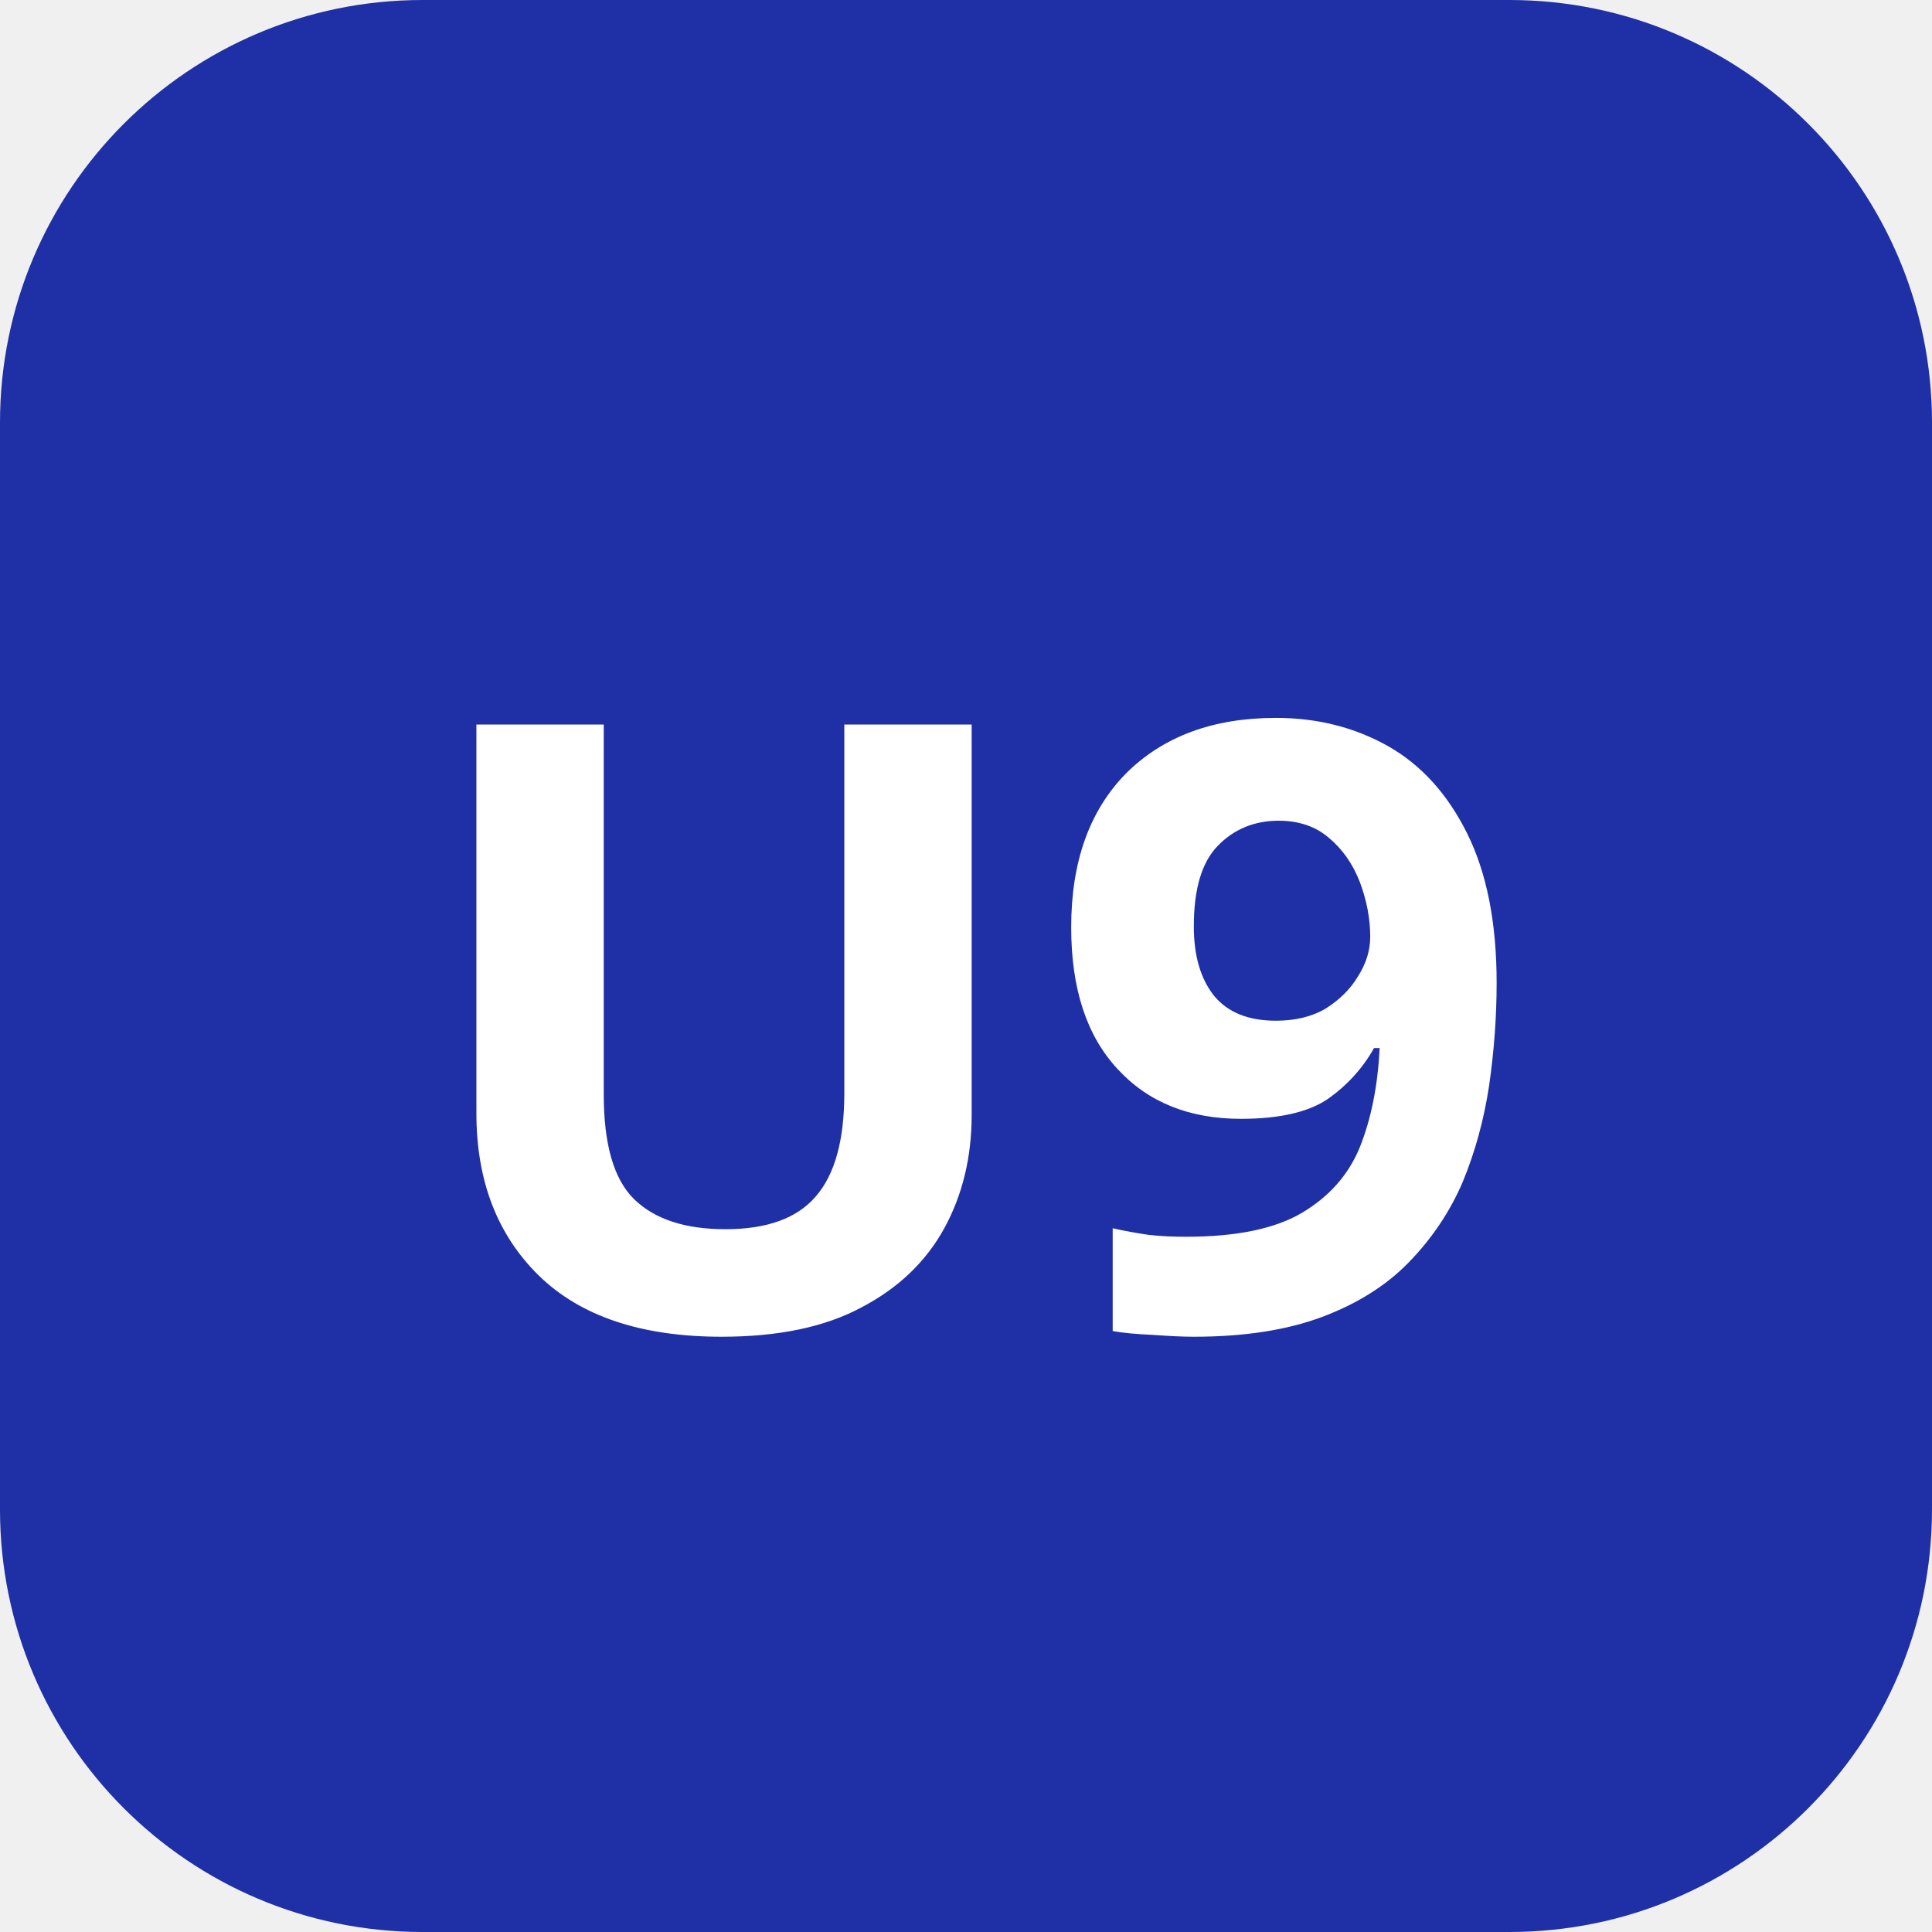
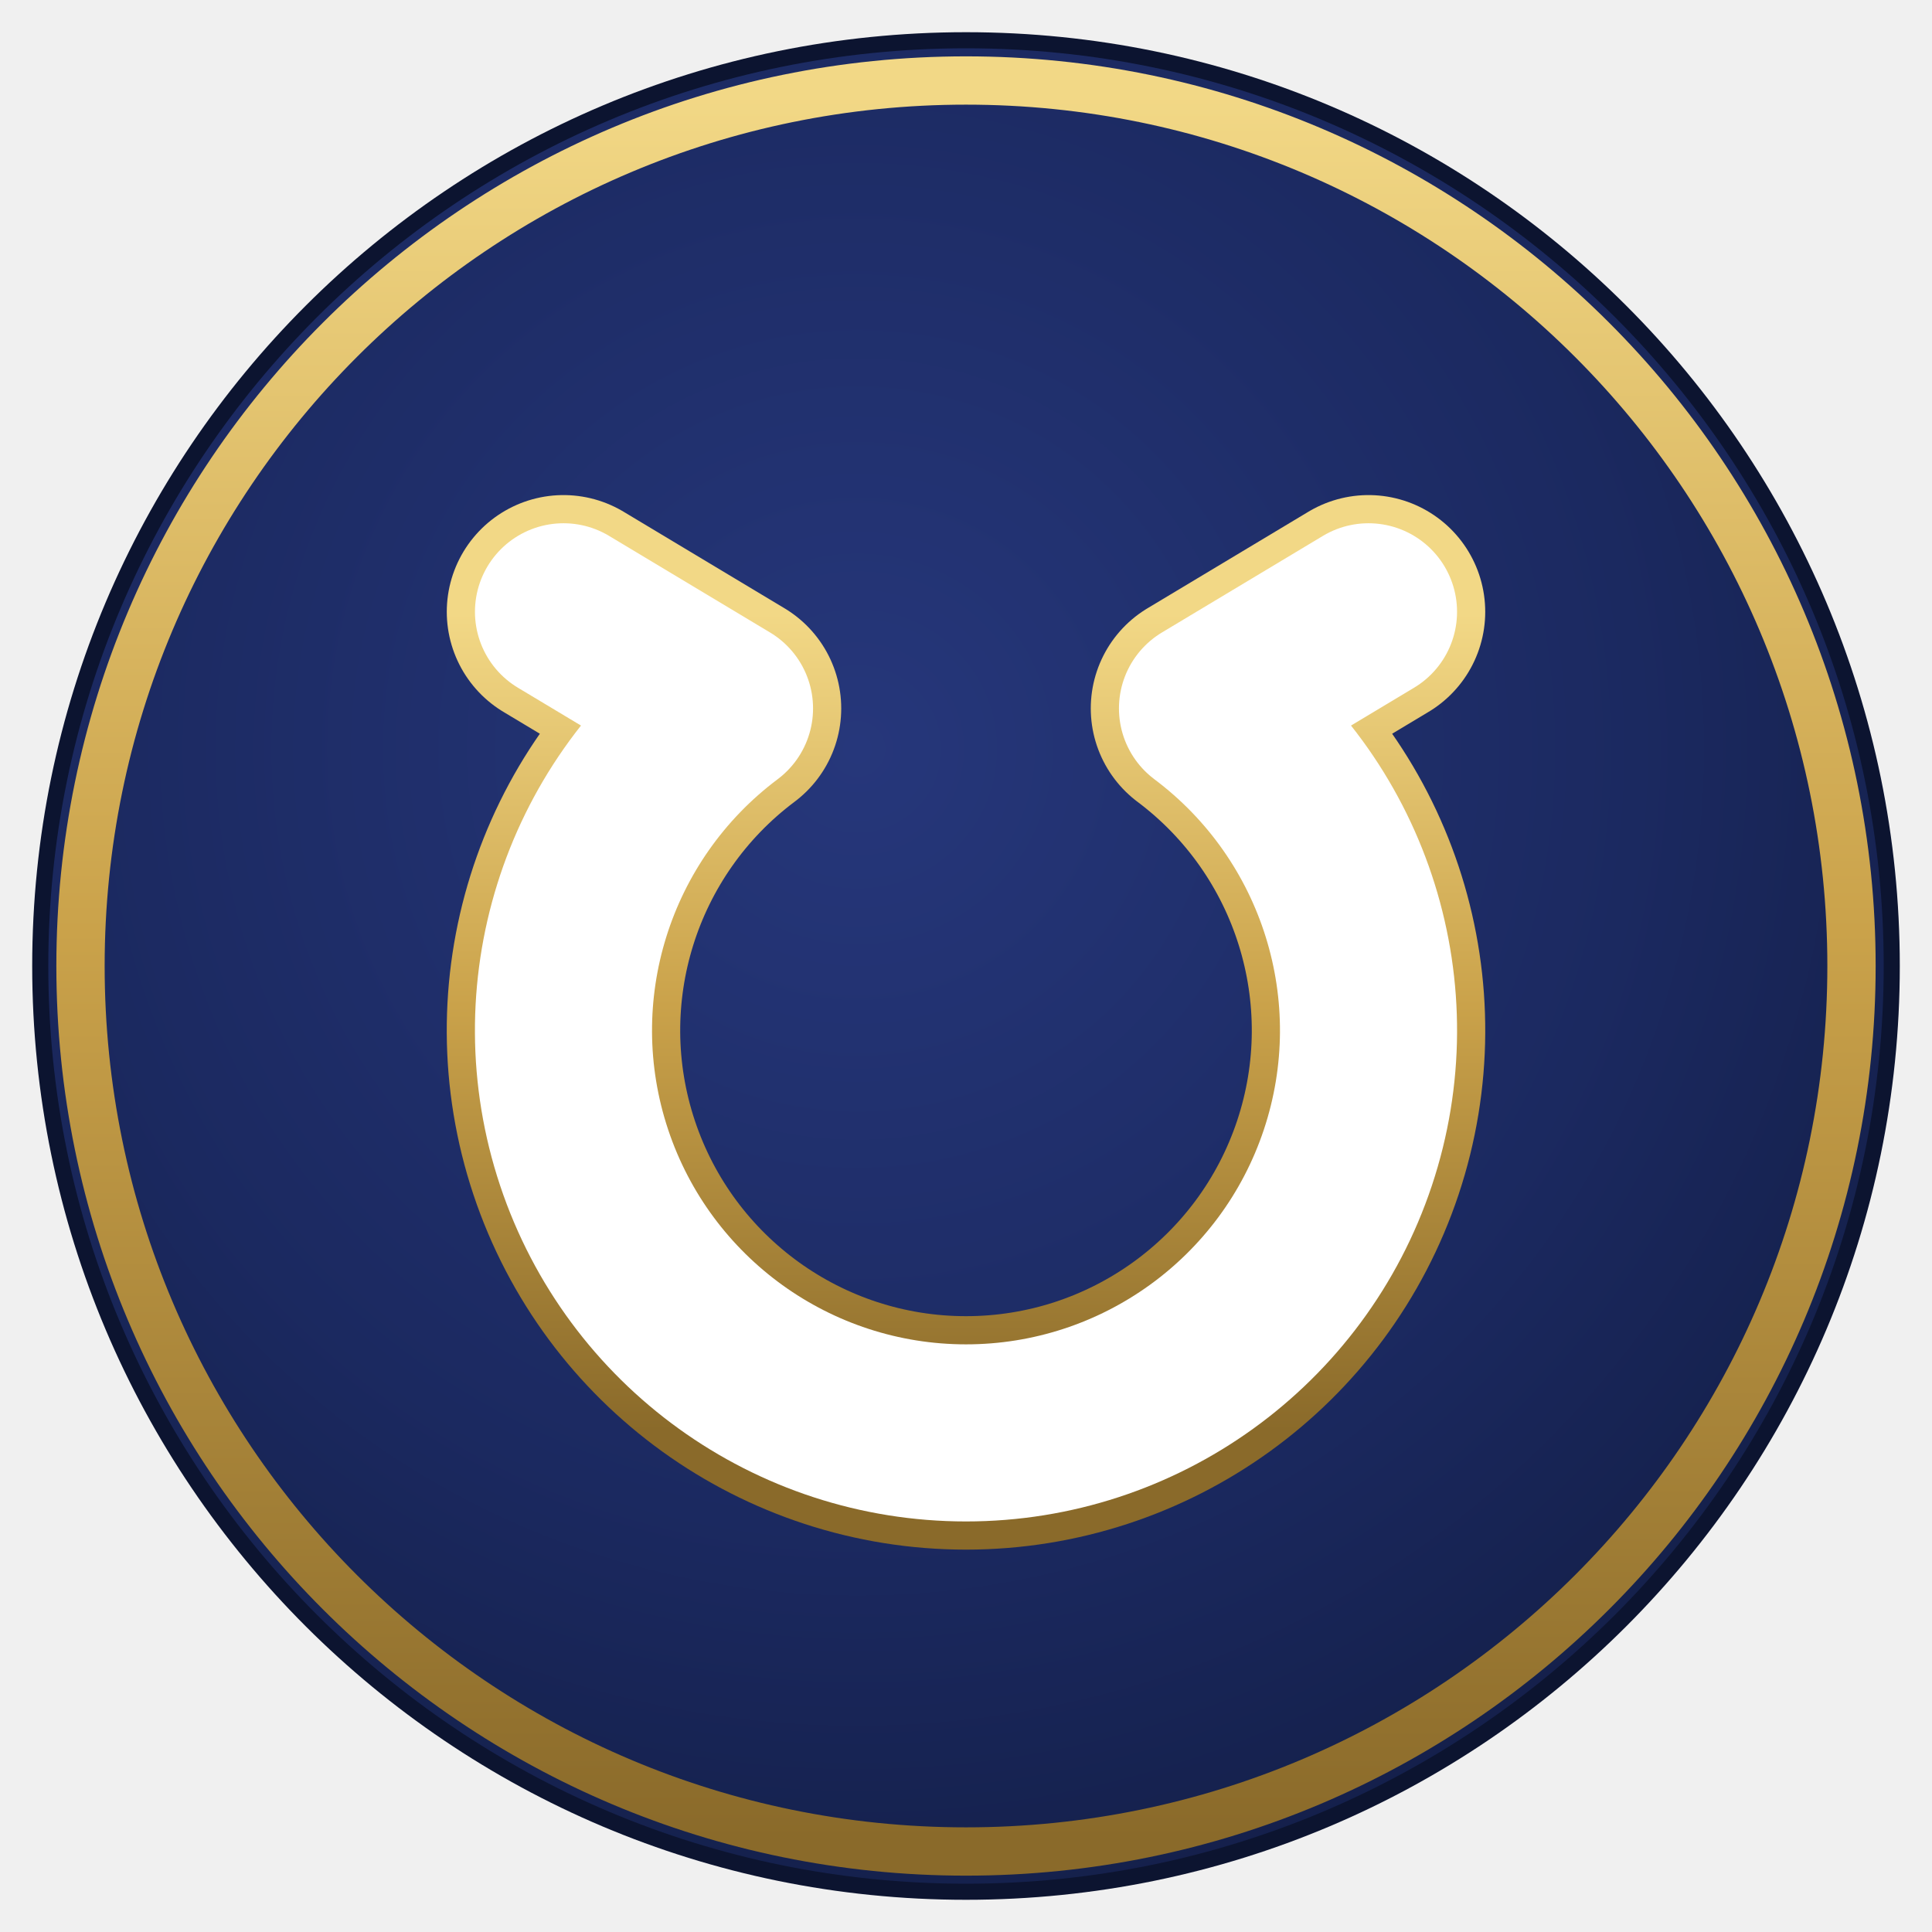
- <svg xmlns="http://www.w3.org/2000/svg" viewBox="0 0 32 32">
-   <rect width="32" height="32" rx="7" fill="#1f2fa6" />
-   <text x="16" y="22" font-family="sans-serif" font-size="14" font-weight="800" fill="#fff" text-anchor="middle">U9</text>
+ <svg xmlns="http://www.w3.org/2000/svg" viewBox="0 0 240 240" width="512" height="512" role="img" aria-label="Ultramarines omega badge">
+   <defs>
+     <radialGradient id="navy" cx="44%" cy="38%" r="72%">
+       <stop offset="0%" stop-color="#26377b" />
+       <stop offset="60%" stop-color="#1b2960" />
+       <stop offset="100%" stop-color="#121d44" />
+     </radialGradient>
+     <linearGradient id="au" x1="0" y1="0" x2="0" y2="1">
+       <stop offset="0%" stop-color="#f2d886" />
+       <stop offset="48%" stop-color="#caa24a" />
+       <stop offset="100%" stop-color="#8a6a2a" />
+     </linearGradient>
+     <path id="u" fill="none" d="M 70 76 L 90 88 A 50 50 0 1 0 150 88 L 170 76" />
+   </defs>
+   <circle cx="120" cy="120" r="116" fill="#0c1430" />
+   <circle cx="120" cy="120" r="114" fill="url(#navy)" />
+   <circle cx="120" cy="120" r="110" fill="none" stroke="url(#au)" stroke-width="6" />
+   <use href="#u" stroke="url(#au)" stroke-width="29" stroke-linecap="round" stroke-linejoin="round" />
+   <use href="#u" stroke="#ffffff" stroke-width="22" stroke-linecap="round" stroke-linejoin="round" />
</svg>
